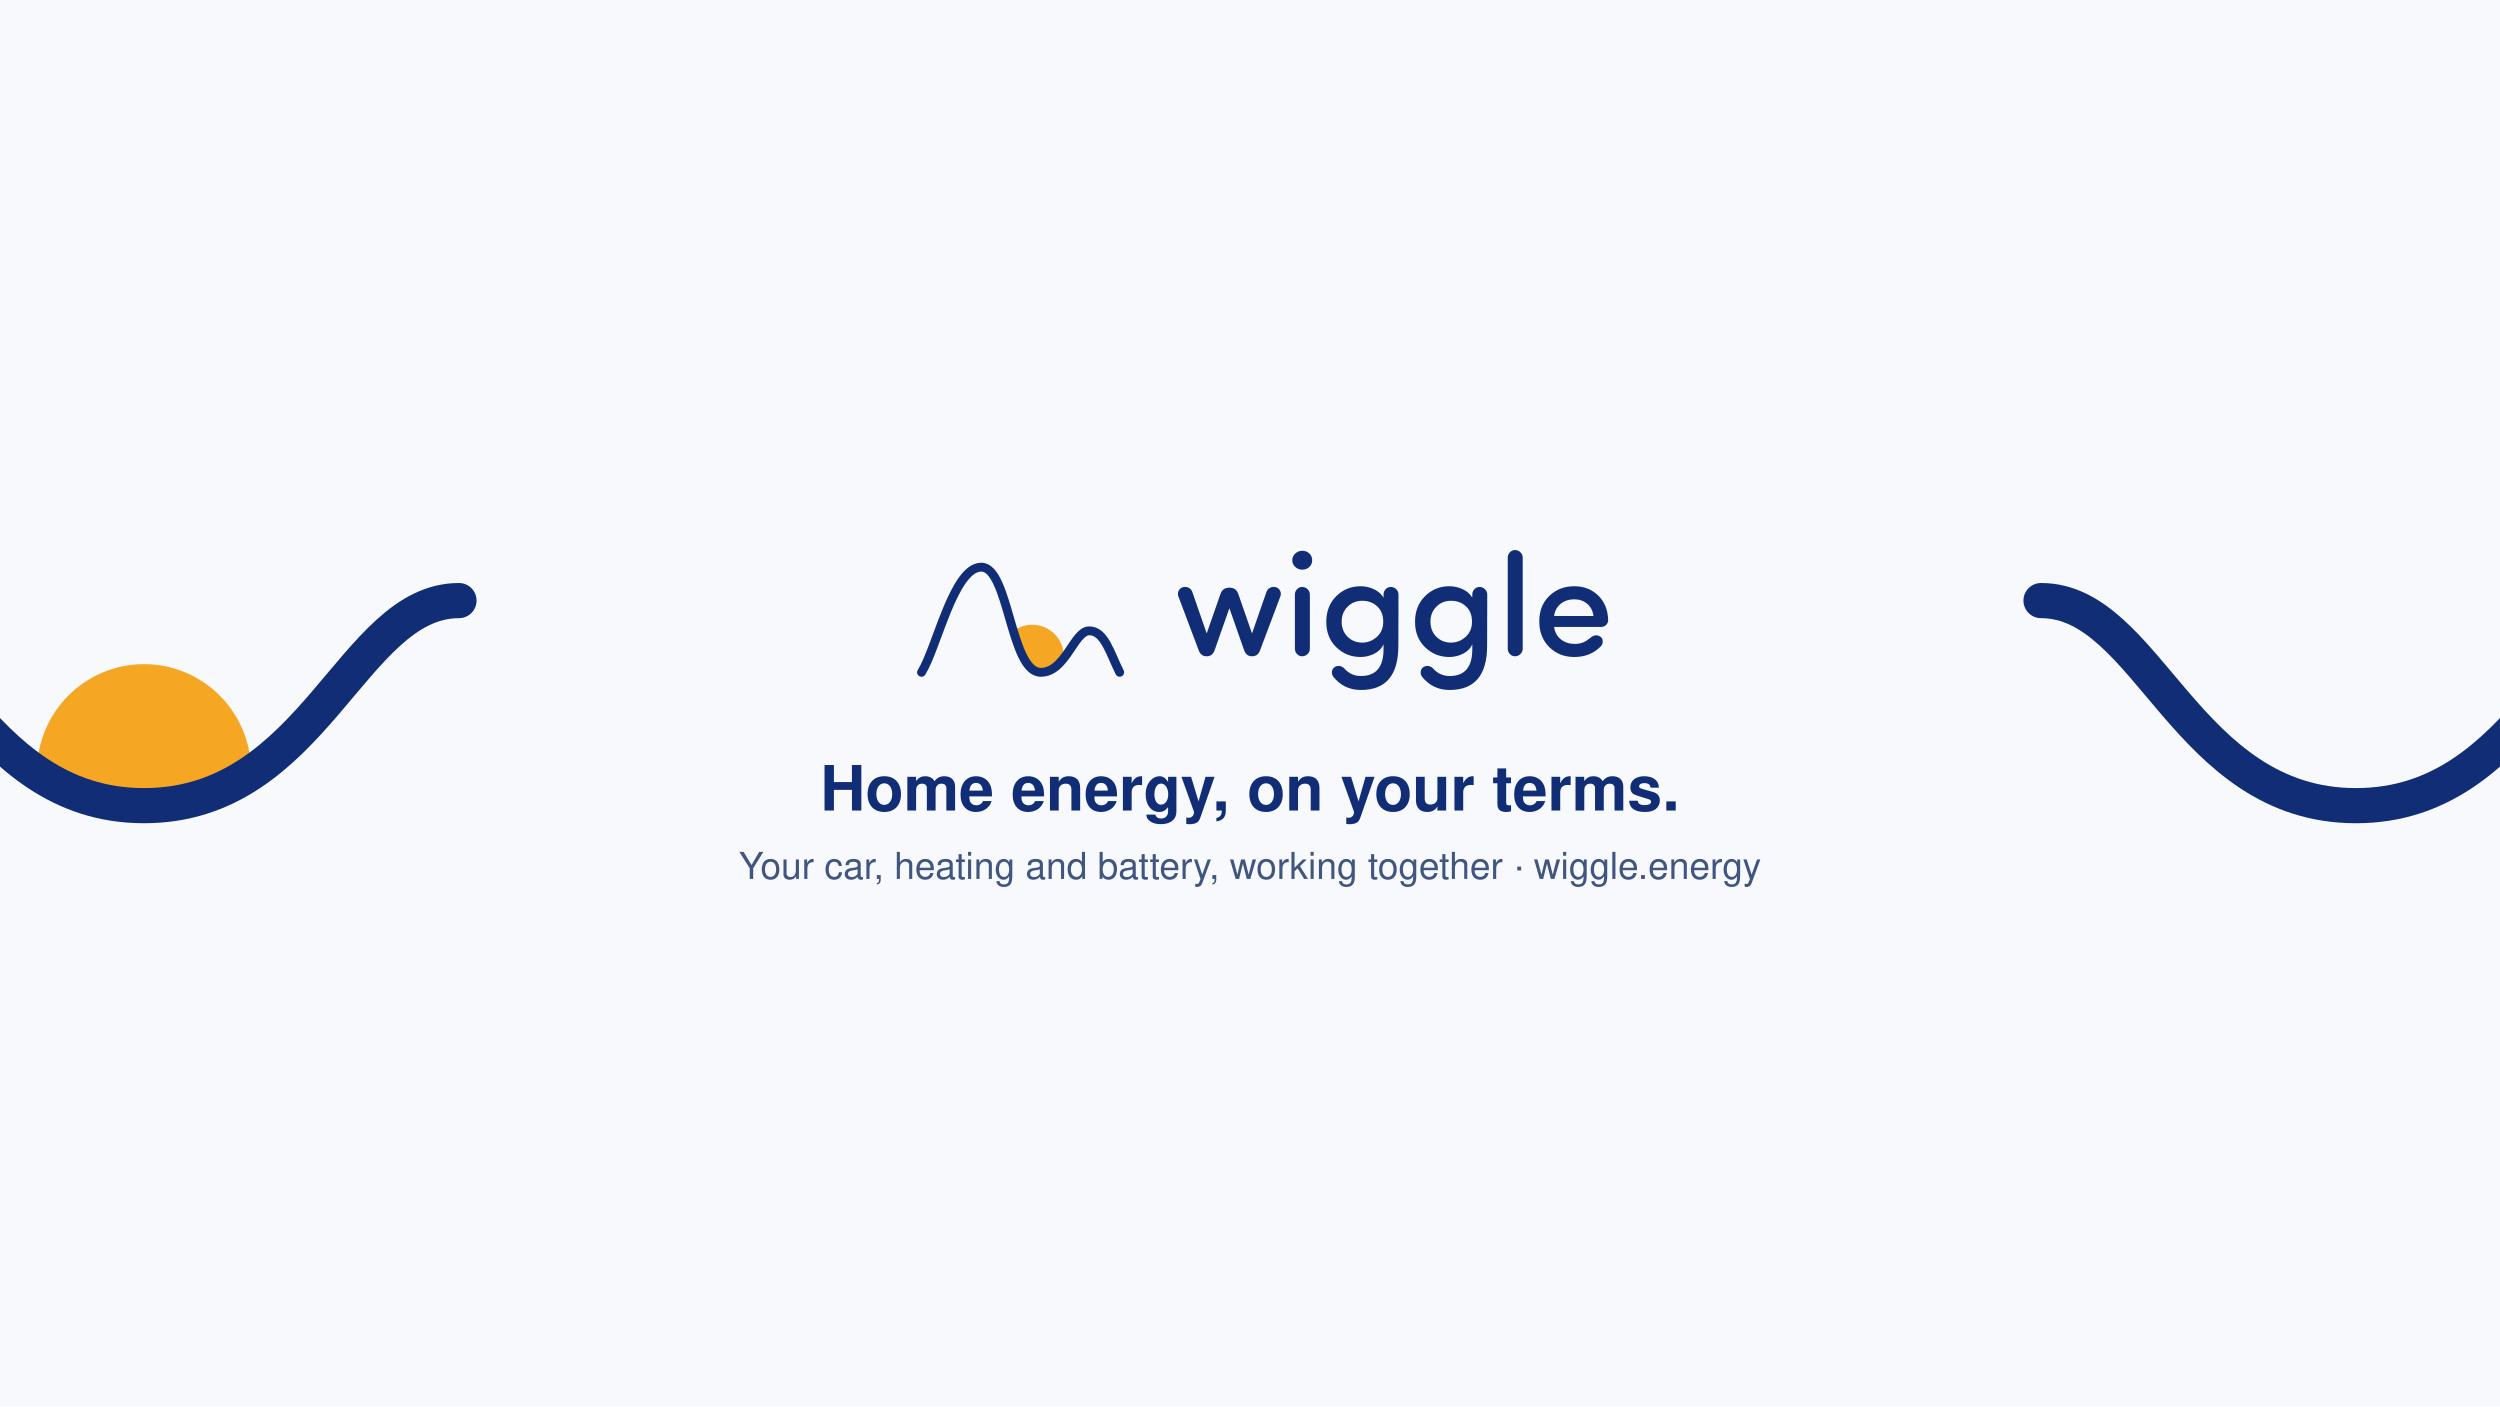
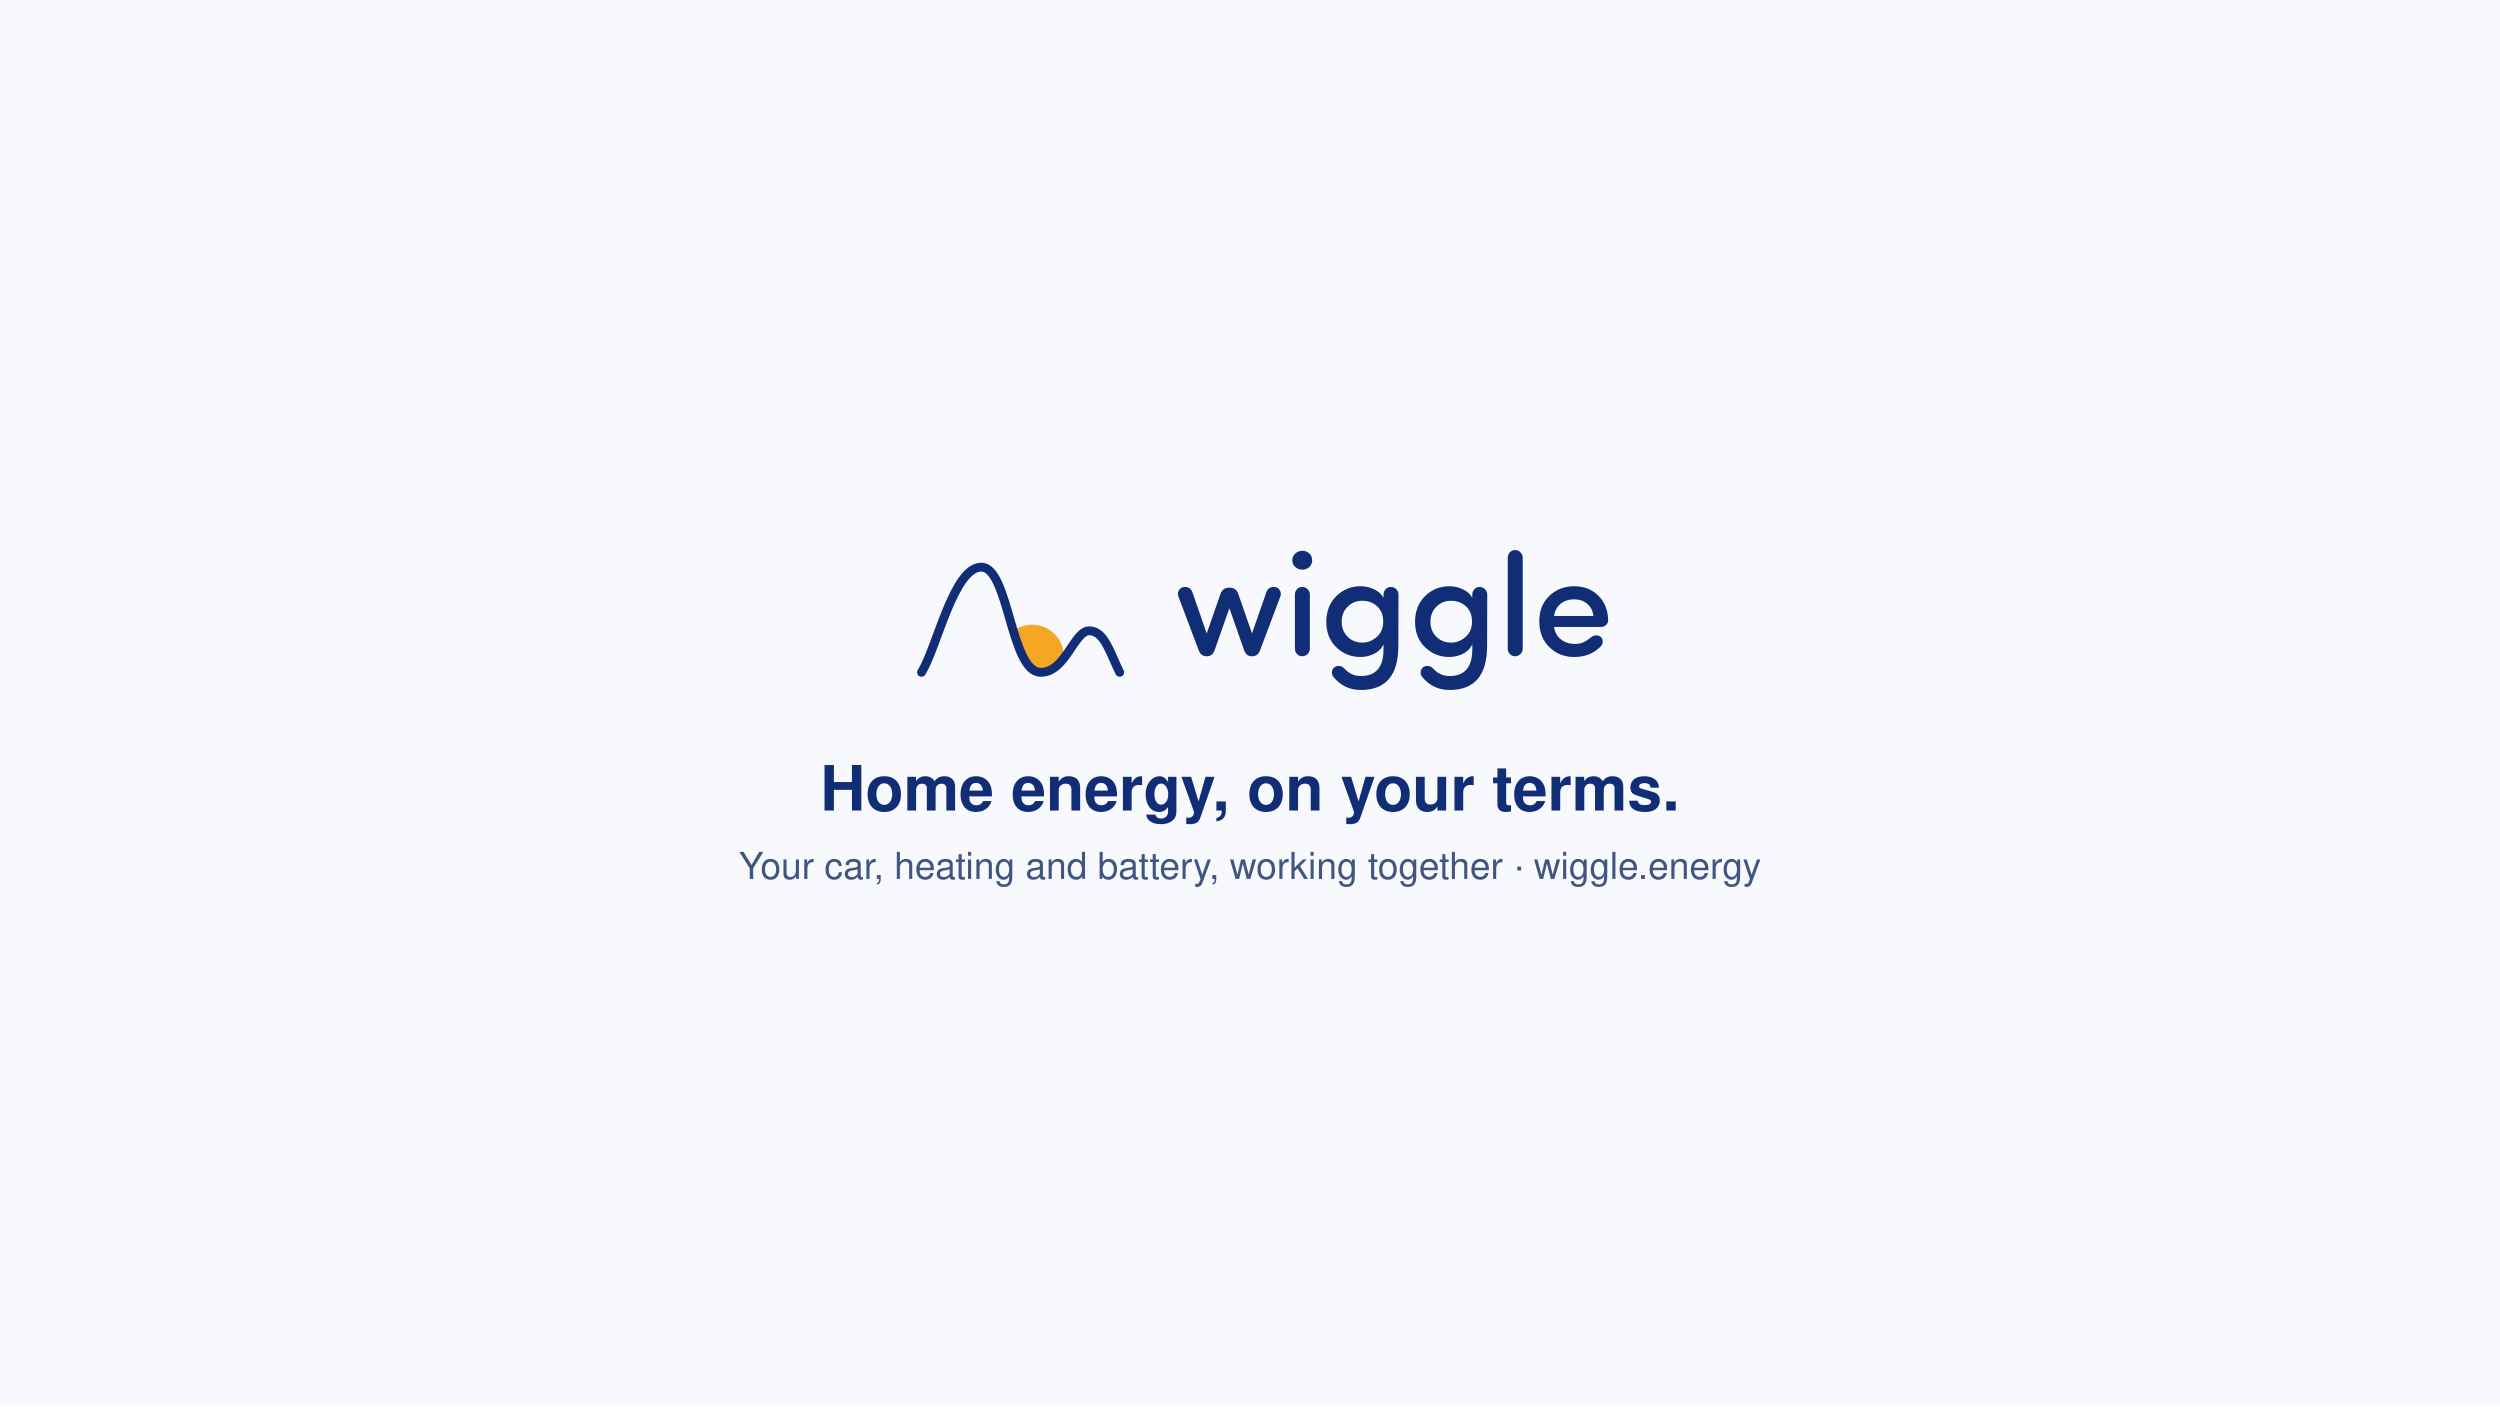
<svg xmlns="http://www.w3.org/2000/svg" width="2560" height="1440" viewBox="0 0 2560 1440">
-   <defs>
-     <clipPath id="sun-above-wave">
-       <path d="M-260 52 C-186.71 52 -161.36 192 -45 192 C71.36 192 96.71 52 170 52 C243.29 52 268.64 192 385 192 C501.36 192 526.71 52 600 52 L600 0 L-260 0 Z" />
-     </clipPath>
-   </defs>
  <rect width="2560" height="1440" fill="#F7F9FD" />
-   <g transform="translate(-430 537) scale(1.5)">
-     <g clip-path="url(#sun-above-wave)">
-       <circle cx="385" cy="168.4" r="73" fill="#F5A623" />
-     </g>
-     <path d="M-260 52 C-186.71 52 -161.36 192 -45 192 C71.36 192 96.71 52 170 52 C243.29 52 268.64 192 385 192 C501.36 192 526.71 52 600 52" fill="none" stroke="#102D75" stroke-linecap="round" stroke-width="24" />
-   </g>
-   <g transform="translate(-226 537) scale(1.5)">
-     <path d="M1544 52 C1617.29 52 1642.64 192 1759 192 C1875.36 192 1900.71 52 1974 52 C2047.29 52 2072.64 192 2189 192 C2305.36 192 2330.71 52 2404 52" fill="none" stroke="#102D75" stroke-linecap="round" stroke-width="24" />
-   </g>
  <svg x="900" y="548" width="760" height="174" viewBox="50 20 1180 270">
    <defs>
      <clipPath id="sun-clip">
        <path d="M154 700C210 610 270 320 370 320C470 320 475 700 585 700C675 700 705 550 760 550C815 550 835 630 870 700V220H154Z" />
      </clipPath>
    </defs>
    <g transform="translate(50 -70) scale(.44)">
      <circle cx="554" cy="642" r="114" fill="#F5A623" clip-path="url(#sun-clip)" />
      <path d="M154 700C210 610 270 320 370 320C470 320 475 700 585 700C675 700 705 550 760 550C815 550 835 630 870 700" fill="none" stroke="#102D75" stroke-linecap="round" stroke-linejoin="round" stroke-width="32" />
    </g>
    <g fill="#102D75" transform="translate(356 -459)">
      <path d="M250.74,562.44h.92c6.93,0,11.55,3.46,13.86,10.39l21.71,62.37,22.87-65.83c1.08-3.08,2.92-5.31,5.54-6.7,2.62-1.39,5.54-1.77,8.78-1.15,3.23.62,5.66,2.46,7.28,5.54,1.62,3.08,1.81,6.16.58,9.24l-32.11,85.24c-2.31,6.62-6.47,9.93-12.47,9.93h-.92c-5.85,0-9.93-3.31-12.24-9.93l-23.33-66.53-23.33,66.53c-2.31,6.62-6.39,9.93-12.24,9.93h-.92c-6.01,0-10.16-3.31-12.47-9.93l-32.11-85.24c-1.23-3.08-1.04-6.16.58-9.24,1.62-3.08,4.04-4.93,7.28-5.54,3.23-.61,6.16-.23,8.78,1.15,2.62,1.39,4.46,3.62,5.54,6.7l22.87,65.83,21.71-62.37c2.31-6.93,6.93-10.39,13.86-10.39Z" />
      <path d="M355.96,529.41c-3.16-2.92-4.74-6.47-4.74-10.63s1.58-7.7,4.74-10.63c3.15-2.92,6.89-4.39,11.2-4.39s8.2,1.43,11.2,4.27c3,2.85,4.5,6.43,4.5,10.74s-1.5,7.89-4.5,10.74c-3,2.85-6.74,4.27-11.2,4.27s-8.05-1.46-11.2-4.39ZM379.18,659.46v-86.16c0-3.23-1.2-6.04-3.58-8.43-2.39-2.39-5.28-3.58-8.66-3.58s-5.97,1.2-8.2,3.58c-2.23,2.39-3.35,5.2-3.35,8.43v86.16c0,3.23,1.12,6.05,3.35,8.43,2.23,2.39,4.97,3.58,8.2,3.58s6.27-1.19,8.66-3.58c2.39-2.39,3.58-5.2,3.58-8.43Z" />
      <path d="M434.16,691.11c7.08,7.85,15.78,11.78,26.1,11.78,24.02,0,36.04-14.17,36.04-42.5v-7.85c-2.77,6.32-7.62,11.24-14.55,14.78s-14.25,5.31-21.94,5.31c-15.09,0-27.95-5.16-38.58-15.48-10.63-10.32-15.94-23.79-15.94-40.42s5.31-30.41,15.94-40.89c10.63-10.47,23.48-15.71,38.58-15.71,7.54,0,14.71,1.62,21.48,4.85,6.77,3.23,11.78,7.7,15.01,13.4v-5.08c0-3.23,1.12-6.04,3.35-8.43,2.23-2.39,4.97-3.58,8.2-3.58s6.27,1.2,8.66,3.58c2.39,2.39,3.58,5.2,3.58,8.43l-.23,82c-.15,46.51-20.02,69.76-59.6,69.76-17.87,0-32.42-6.93-43.66-20.79-1.85-2.46-2.62-5.24-2.31-8.32.31-3.08,1.69-5.47,4.16-7.16,2.62-1.7,5.35-2.31,8.2-1.85,2.85.46,5.35,1.85,7.51,4.16ZM495.83,616.5c0-10.32-3.2-18.44-9.59-24.37-6.39-5.93-14.29-8.89-23.68-8.89s-17.02,3.12-23.33,9.36c-6.32,6.24-9.47,14.21-9.47,23.91s3.16,17.87,9.47,24.02c6.31,6.16,14.09,9.24,23.33,9.24,8.62,0,16.32-3.04,23.1-9.12,6.78-6.08,10.16-14.13,10.16-24.14Z" />
      <path d="M575.29,691.11c7.08,7.85,15.78,11.78,26.1,11.78,24.02,0,36.04-14.17,36.04-42.5v-7.85c-2.77,6.32-7.62,11.24-14.55,14.78s-14.25,5.31-21.95,5.31c-15.09,0-27.95-5.16-38.58-15.48-10.63-10.32-15.94-23.79-15.94-40.42s5.31-30.41,15.94-40.89c10.63-10.47,23.48-15.71,38.58-15.71,7.54,0,14.71,1.62,21.48,4.85,6.77,3.23,11.78,7.7,15.01,13.4v-5.08c0-3.23,1.12-6.04,3.35-8.43,2.23-2.39,4.97-3.58,8.2-3.58s6.27,1.2,8.66,3.58c2.39,2.39,3.58,5.2,3.58,8.43l-.23,82c-.16,46.51-20.02,69.76-59.6,69.76-17.87,0-32.42-6.93-43.66-20.79-1.85-2.46-2.62-5.24-2.31-8.32.31-3.08,1.69-5.47,4.16-7.16,2.62-1.7,5.35-2.31,8.2-1.85,2.85.46,5.35,1.85,7.51,4.16ZM636.97,616.5c0-10.32-3.2-18.44-9.59-24.37-6.39-5.93-14.29-8.89-23.68-8.89s-17.02,3.12-23.33,9.36c-6.32,6.24-9.47,14.21-9.47,23.91s3.15,17.87,9.47,24.02c6.31,6.16,14.09,9.24,23.33,9.24,8.62,0,16.32-3.04,23.1-9.12,6.78-6.08,10.16-14.13,10.16-24.14Z" />
      <path d="M717.59,514.62v144.84c0,3.23-1.2,6.05-3.58,8.43s-5.28,3.58-8.66,3.58-5.97-1.19-8.2-3.58c-2.23-2.39-3.35-5.2-3.35-8.43v-144.84c0-3.23,1.12-6.04,3.35-8.43,2.23-2.39,4.97-3.58,8.2-3.58s6.27,1.19,8.66,3.58c2.39,2.39,3.58,5.2,3.58,8.43Z" />
      <path d="M853.42,613.96c0,3.08-1.08,5.66-3.23,7.74-2.16,2.08-4.7,3.12-7.62,3.12h-75.08c1.08,8.32,4.66,14.9,10.74,19.75,6.08,4.85,13.51,7.28,22.29,7.28,5.23,0,9.74-.84,13.51-2.54,3.77-1.69,7.81-4.31,12.13-7.85,2.16-1.85,4.58-2.92,7.28-3.23,2.69-.31,5.35.46,7.97,2.31,2.15,1.7,3.27,4.08,3.35,7.16.08,3.08-.89,5.7-2.89,7.85-10.94,11.4-25.1,17.09-42.5,17.09-15.71,0-28.88-5.23-39.5-15.71-10.63-10.47-15.94-24.1-15.94-40.89s5.31-30.3,15.94-40.54c10.63-10.24,23.79-15.36,39.5-15.36s27.95,4.89,38.12,14.67c10.16,9.78,15.48,22.83,15.94,39.15ZM767.48,607.49h62.6c-1.08-8.32-4.43-14.82-10.05-19.52-5.62-4.7-12.51-7.05-20.67-7.05s-15.63,2.39-21.48,7.16c-5.85,4.78-9.32,11.24-10.39,19.4Z" />
    </g>
  </svg>
  <text x="1280" y="830" fill="#102D75" text-anchor="middle" font-family="-apple-system, BlinkMacSystemFont, 'Segoe UI', Helvetica, Arial, sans-serif" font-size="64" font-weight="700">Home energy, on your terms.</text>
  <text x="1280" y="900" fill="#40557F" text-anchor="middle" font-family="-apple-system, BlinkMacSystemFont, 'Segoe UI', Helvetica, Arial, sans-serif" font-size="38" font-weight="500">Your car, heating and battery, working together · wiggle.energy</text>
</svg>
